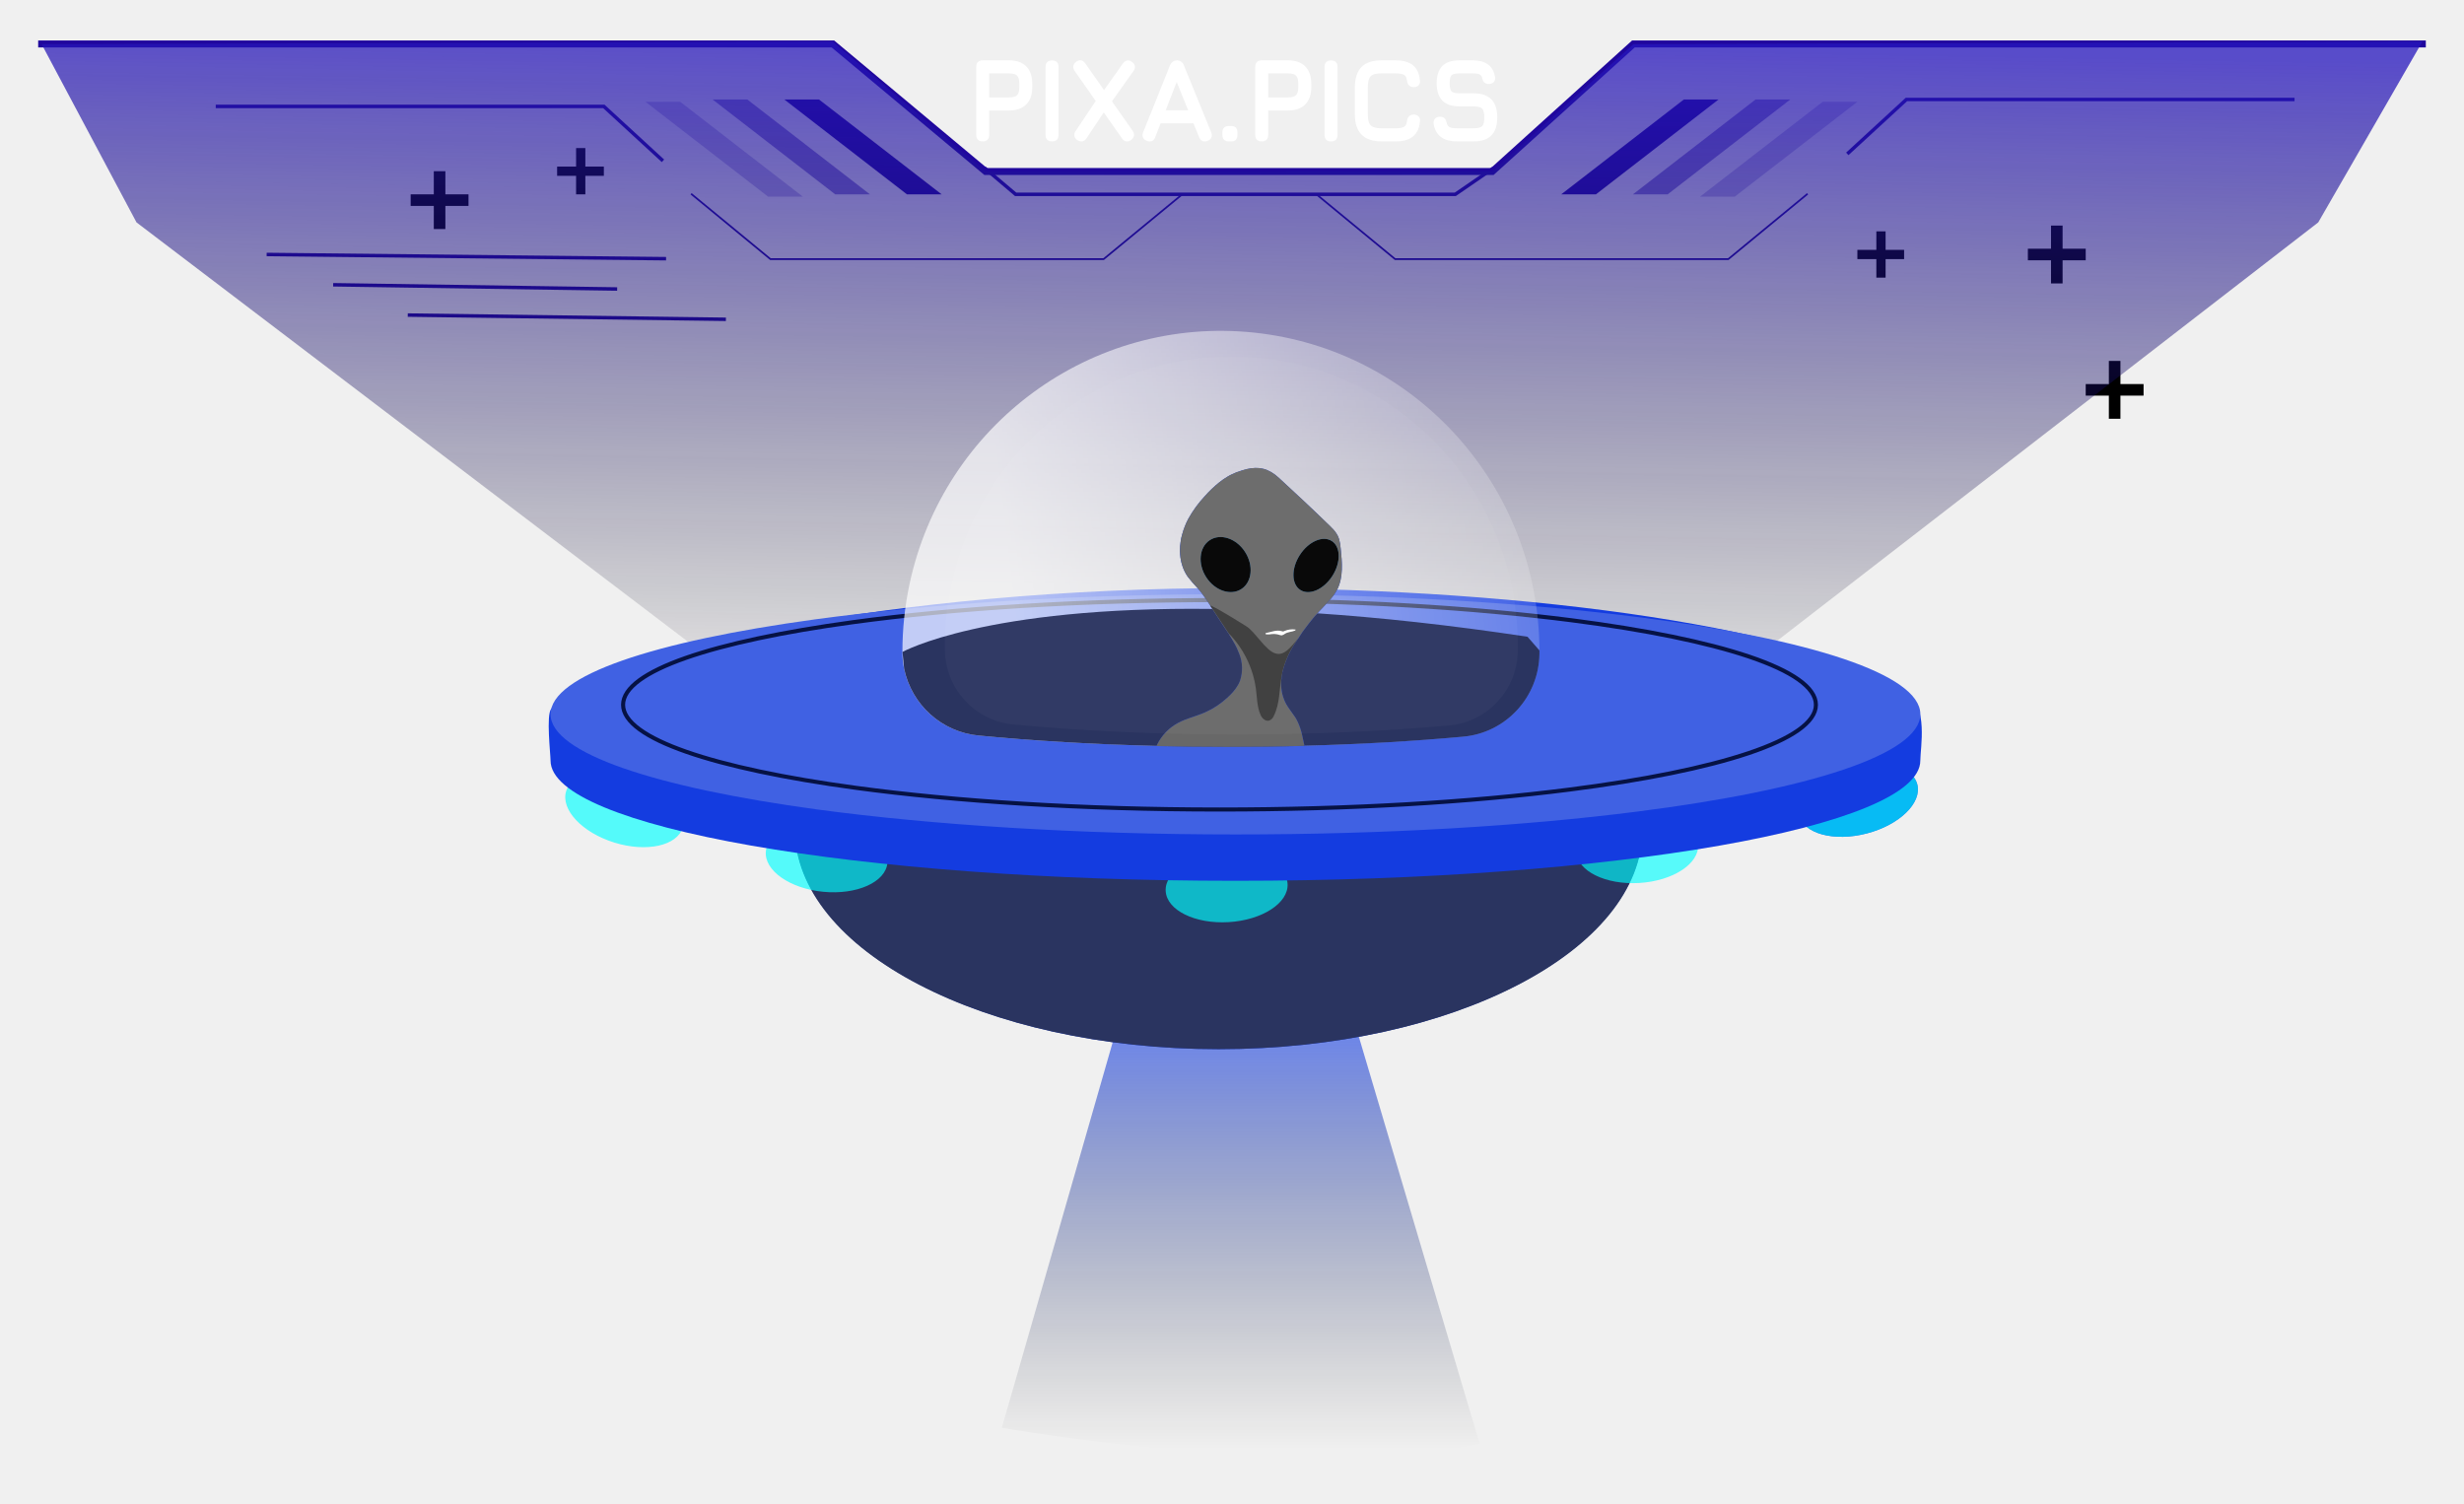
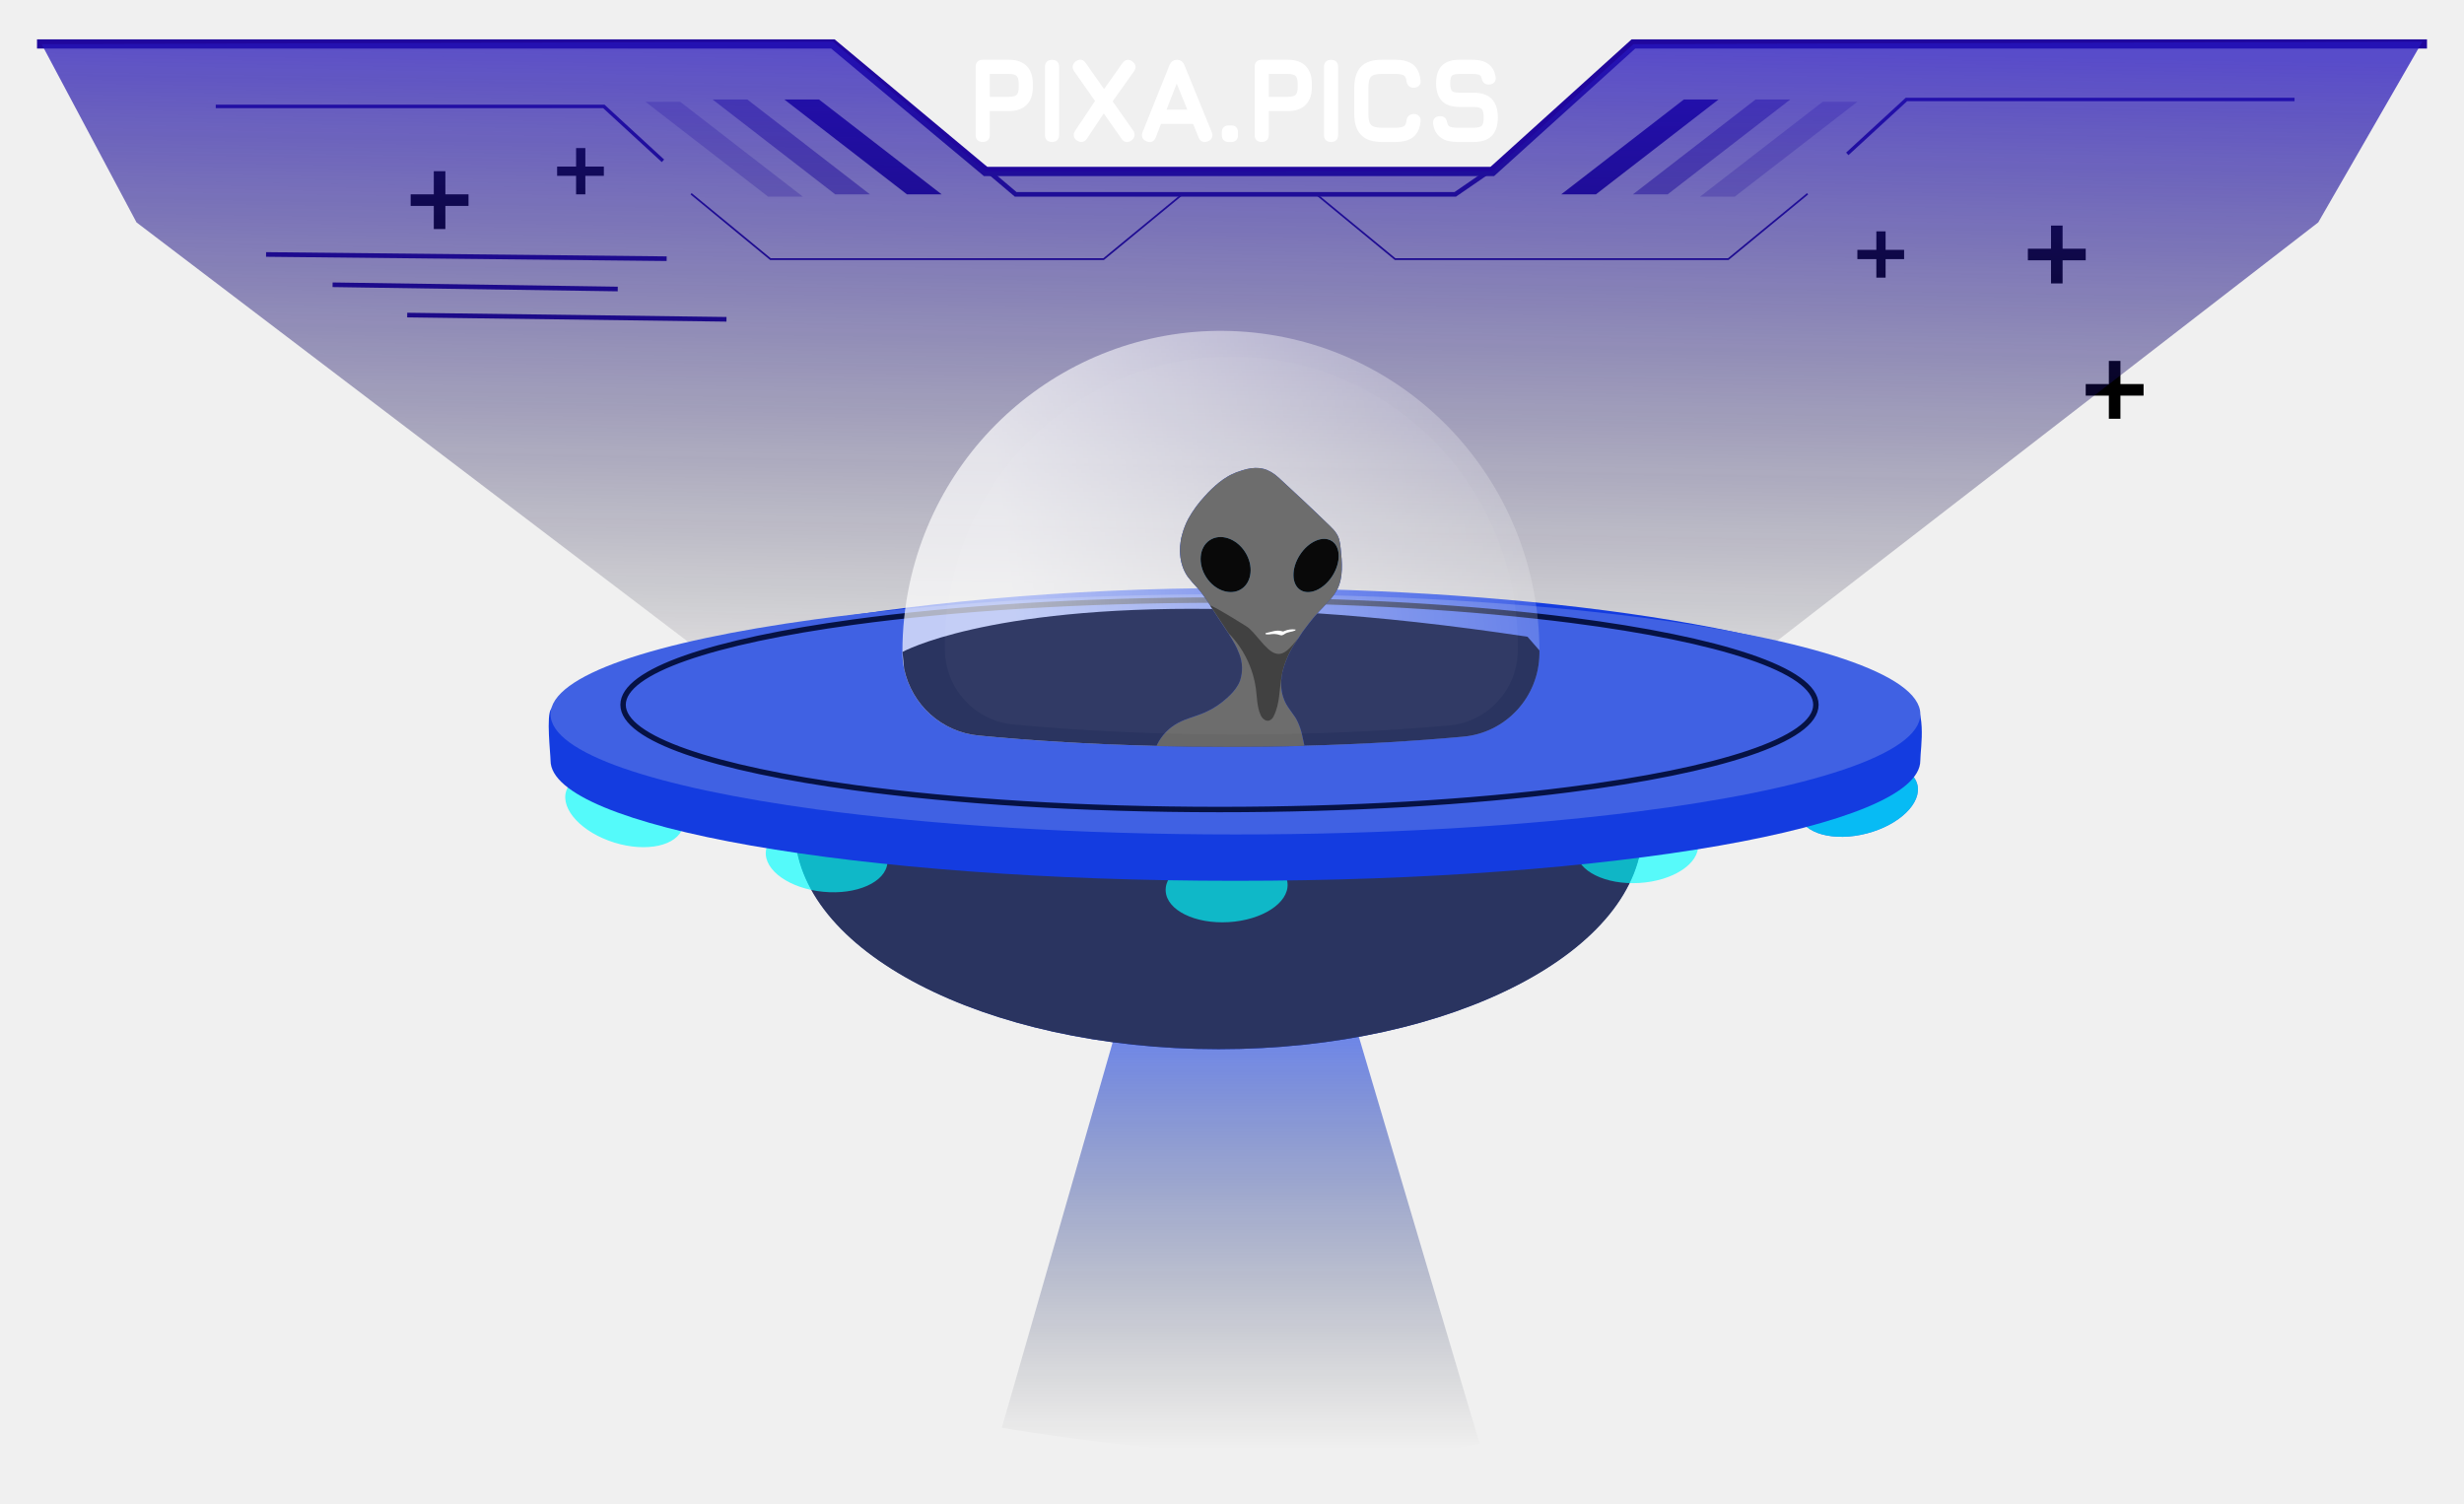
<svg xmlns="http://www.w3.org/2000/svg" xmlns:xlink="http://www.w3.org/1999/xlink" viewBox="0 0 1065 650" width="1420" height="866.667">
  <style>.B{stroke-opacity:100}.C{stroke-miterlimit:3}.D{stroke-width:2}.E{stroke:#20079d}.F{stroke-linecap:square}.G{fill:#143ce0}</style>
  <defs>
    <clipPath id="A">
      <path d="M0 0h1065v650H0z" />
    </clipPath>
    <path id="B" d="M545.34 60.368h0 0q-2.053 0-2.053-2.078h0V28.904h0q0-2.078 2.053-2.078h0 11.438 0q4.473 0 6.856 2.412h0 0q2.383 2.411 2.383 6.938h0v1.484h0q0 4.527-2.383 6.939h0 0q-2.383 2.411-6.856 2.411h0-9.385v11.28h0q0 2.078-2.053 2.078zm2.053-29.387v11.874h9.385 0q2.786 0 3.96-1.188h0 0q1.173-1.187 1.173-4.007h0v-1.484h0q0-2.795-1.173-3.995h0 0q-1.174-1.2-3.96-1.2h0-9.385 0zm27.911 29.387h0 0q-1.051 0-1.552-.507h0 0q-.501-.508-.501-1.571h0V28.953h0q0-1.088.501-1.583h0 0q.501-.495 1.552-.495h0 0q1.075 0 1.564.495h0 0q.489.495.489 1.583h0V58.29h0q0 1.063-.489 1.571h0 0q-.489.507-1.564.507zm27.862 0H597.3h0q-5.597 0-8.273-2.709h0 0q-2.676-2.709-2.676-8.373h0V37.907h0q0-5.714 2.664-8.422h0 0q2.664-2.709 8.236-2.659h0 5.915 0q4.594 0 7.014 1.917h0 0q2.419 1.917 2.81 6.048h0 0q.147 1.039-.391 1.583h0 0q-.537.544-1.564.544h0 0q-1.857 0-2.15-2.078h0 0q-.245-2.275-1.552-3.067h0 0q-1.308-.792-4.167-.792h0-5.915 0q-2.591-.024-4.069.594h0 0q-1.479.618-2.102 2.14h0 0q-.623 1.521-.623 4.192h0v11.379h0q0 2.647.623 4.156h0 0q.623 1.508 2.114 2.139h0 0q1.491.631 4.106.631h0 5.866 0q2.859 0 4.167-.804h0 0q1.307-.804 1.552-3.055h0 0q.293-2.078 2.15-2.078h0 0q1.027 0 1.564.545h0 0q.538.544.391 1.583h0 0q-.391 4.155-2.81 6.06h0 0q-2.42 1.905-7.014 1.905h0 0zm33.702 0h-7.038 0q-4.18 0-6.514-1.707h0 0q-2.334-1.707-2.92-5.269h0 0q-.098-1.088.44-1.632h0 0q.537-.545 1.564-.545h0 0q1.026 0 1.503.495h0 0q.476.495.648 1.534h0 0q.366 1.706 1.576 2.337h0 0q1.21.631 3.703.631h0 7.038 0q3.153 0 4.29-1.15h0 0q1.136-1.15 1.136-4.292h0 0q0-3.191-1.173-4.366h0 0q-1.173-1.175-4.253-1.175h0-6.061 0q-4.619 0-6.855-2.288h0 0q-2.236-2.288-2.236-6.963h0 0q0-4.65 2.211-6.901h0 0q2.212-2.251 6.831-2.251h0 5.817 0q3.886 0 6.098 1.608h0 0q2.212 1.607 2.798 4.922h0 0q.147 1.064-.391 1.62h0 0q-.537.557-1.613.557h0 0q-.977 0-1.466-.52h0 0q-.489-.519-.636-1.508h0 0q-.391-1.46-1.49-1.992h0 0q-1.1-.532-3.3-.532h0-5.817 0q-2.932 0-3.934 1.052h0 0q-1.003 1.051-1.003 3.945h0 0q0 2.919 1.027 4.007h0 0q1.026 1.089 3.959 1.089h0 6.061 0q4.815 0 7.173 2.374h0 0q2.359 2.375 2.359 7.322h0 0q0 4.923-2.346 7.26h0 0q-2.347 2.338-7.186 2.338h0 0zm-212.115 0h0 0q-2.053 0-2.053-2.078h0V28.904h0q0-2.078 2.053-2.078h0 11.438 0q4.472 0 6.855 2.412h0 0q2.383 2.411 2.383 6.938h0v1.484h0q0 4.527-2.383 6.939h0 0q-2.383 2.411-6.855 2.411h0-9.385v11.28h0q0 2.078-2.053 2.078zm2.053-29.387v11.874h9.385 0q2.786 0 3.959-1.188h0 0q1.173-1.187 1.173-4.007h0v-1.484h0q0-2.795-1.173-3.995h0 0q-1.173-1.2-3.959-1.2h0-9.385 0zm27.911 29.387h0 0q-1.051 0-1.552-.507h0 0q-.501-.508-.501-1.571h0V28.953h0q0-1.088.501-1.583h0 0q.501-.495 1.552-.495h0 0q1.075 0 1.564.495h0 0q.488.495.488 1.583h0V58.29h0q0 1.063-.488 1.571h0 0q-.489.507-1.564.507zm11.34-.446h0 0q-1.638-1.137-.489-2.918h0l8.945-13.358-9.434-13.456h0q-1.1-1.633.538-2.919h0 0q1.686-1.163 2.835.544h0l8.749 12.418L486 27.815h0q1.271-1.657 2.835-.445h0 0q1.662 1.237.489 2.869h0l-9.63 13.556 9.239 13.159h0q1.148 1.707-.538 2.968h0 0q-1.686 1.163-2.835-.544h0l-8.505-12.12-8.114 12.17h0q-1.125 1.607-2.884.494zm29.914.248h0 0q-1.955-.767-1.173-2.721h0l11.634-28.991h0q.733-1.632 2.297-1.632h0 .098 0q1.588.074 2.151 1.632h0l11.829 28.991h0q.782 1.954-1.125 2.721h0 0q-1.93.767-2.688-1.138h0l-2.64-6.481h-15.226l-2.517 6.481h0q-.758 1.929-2.64 1.138zm12.611-26.764l-5.841 14.989h11.927l-6.086-14.989h0zm23.658 26.962h-1.173 0q-1.955 0-1.955-1.979h0v-1.237h0q0-1.929 1.955-1.929h0 1.173 0q1.858 0 1.858 1.929h0v1.237h0q0 1.979-1.858 1.979h0 0z" fill="#fff" />
    <path id="C" d="M777.514 352.338c-2.057-8.037 7.741-17.538 21.867-21.203s27.266-.116 29.323 7.921-7.741 17.537-21.867 21.203-27.265.116-29.323-7.921z" />
    <path id="D" d="M521.373 249.525c-3.777-5.823-3.091-13.017 1.53-16.054s11.44-.776 15.216 5.047 3.091 13.017-1.53 16.055-11.439.776-15.216-5.048z" />
    <path id="E" d="M561.997 254.976c-3.858-2.536-3.925-9.322-.148-15.146s9.975-8.492 13.834-5.956 3.924 9.323.148 15.146-9.975 8.493-13.834 5.956z" />
  </defs>
  <g clip-path="url(#A)">
    <clipPath id="F">
      <path d="M0 0h1065v650H0z" />
    </clipPath>
    <g clip-path="url(#F)">
      <use xlink:href="#B" />
      <clipPath id="G">
        <path d="M-2130-1300h4260v2600h-4260v-2600zM547.393 30.981v11.874h9.385 0q2.786 0 3.96-1.188h0 0q1.173-1.187 1.173-4.007h0v-1.484h0q0-2.795-1.173-3.995h0 0q-1.174-1.2-3.96-1.2h0-9.385 0 0zm27.911 29.387h0 0q-1.051 0-1.552-.507h0 0q-.501-.508-.501-1.571h0V28.953h0q0-1.088.501-1.583h0 0q.501-.495 1.552-.495h0 0q1.075 0 1.564.495h0 0q.489.495.489 1.583h0V58.29h0q0 1.063-.489 1.571h0 0q-.489.507-1.564.507h0zm27.862 0H597.3h0q-5.597 0-8.273-2.709h0 0q-2.676-2.709-2.676-8.373h0V37.907h0q0-5.714 2.664-8.422h0 0q2.664-2.709 8.236-2.659h0 5.915 0q4.594 0 7.014 1.917h0 0q2.419 1.917 2.81 6.048h0 0q.147 1.039-.391 1.583h0 0q-.537.544-1.564.544h0 0q-1.857 0-2.15-2.078h0 0q-.245-2.275-1.552-3.067h0 0q-1.308-.792-4.167-.792h0-5.915 0q-2.591-.024-4.069.594h0 0q-1.479.618-2.102 2.14h0 0q-.623 1.521-.623 4.192h0v11.379h0q0 2.647.623 4.156h0 0q.623 1.508 2.114 2.139h0 0q1.491.631 4.106.631h0 5.866 0q2.859 0 4.167-.804h0 0q1.307-.804 1.552-3.055h0 0q.293-2.078 2.15-2.078h0 0q1.027 0 1.564.545h0 0q.538.544.391 1.583h0 0q-.391 4.155-2.81 6.06h0 0q-2.42 1.905-7.014 1.905h0 0 0zm33.702 0h-7.038 0q-4.18 0-6.514-1.707h0 0q-2.334-1.707-2.92-5.269h0 0q-.098-1.088.44-1.632h0 0q.537-.545 1.564-.545h0 0q1.026 0 1.503.495h0 0q.476.495.648 1.534h0 0q.366 1.706 1.576 2.337h0 0q1.21.631 3.703.631h0 7.038 0q3.153 0 4.29-1.15h0 0q1.136-1.15 1.136-4.292h0 0q0-3.191-1.173-4.366h0 0q-1.173-1.175-4.253-1.175h0-6.061 0q-4.619 0-6.855-2.288h0 0q-2.236-2.288-2.236-6.963h0 0q0-4.65 2.211-6.901h0 0q2.212-2.251 6.831-2.251h0 5.817 0q3.886 0 6.098 1.608h0 0q2.212 1.607 2.798 4.922h0 0q.147 1.064-.391 1.62h0 0q-.537.557-1.613.557h0 0q-.977 0-1.466-.52h0 0q-.489-.519-.636-1.508h0 0q-.391-1.46-1.49-1.992h0 0q-1.1-.532-3.3-.532h0-5.817 0q-2.932 0-3.934 1.052h0 0q-1.003 1.051-1.003 3.945h0 0q0 2.919 1.027 4.007h0 0q1.026 1.089 3.959 1.089h0 6.061 0q4.815 0 7.173 2.374h0 0q2.359 2.375 2.359 7.322h0 0q0 4.923-2.346 7.26h0 0q-2.347 2.338-7.186 2.338h0 0 0zM426.806 30.981v11.874h9.385 0q2.786 0 3.959-1.188h0 0q1.173-1.187 1.173-4.007h0v-1.484h0q0-2.795-1.173-3.995h0 0q-1.173-1.2-3.959-1.2h0-9.385 0 0zm27.911 29.387h0 0q-1.051 0-1.552-.507h0 0q-.501-.508-.501-1.571h0V28.953h0q0-1.088.501-1.583h0 0q.501-.495 1.552-.495h0 0q1.075 0 1.564.495h0 0q.488.495.488 1.583h0V58.29h0q0 1.063-.488 1.571h0 0q-.489.507-1.564.507h0zm11.34-.446h0 0q-1.638-1.137-.489-2.918h0l8.945-13.358-9.434-13.456h0q-1.1-1.633.538-2.919h0 0q1.686-1.163 2.835.544h0l8.749 12.418L486 27.815h0q1.271-1.657 2.835-.445h0 0q1.662 1.237.489 2.869h0l-9.63 13.556 9.239 13.159h0q1.148 1.707-.538 2.968h0 0q-1.686 1.163-2.835-.544h0l-8.505-12.12-8.114 12.17h0q-1.125 1.607-2.884.494h0zm42.525-26.516l-5.841 14.989h11.927l-6.086-14.989h0 0zm23.658 26.962h-1.173 0q-1.955 0-1.955-1.979h0v-1.237h0q0-1.929 1.955-1.929h0 1.173 0q1.858 0 1.858 1.929h0v1.237h0q0 1.979-1.858 1.979h0 0 0zm13.1 0h0 0q-2.053 0-2.053-2.078h0V28.904h0q0-2.078 2.053-2.078h0 11.438 0q4.473 0 6.856 2.412h0 0q2.383 2.411 2.383 6.938h0v1.484h0q0 4.527-2.383 6.939h0 0q-2.383 2.411-6.856 2.411h0-9.385v11.28h0q0 2.078-2.053 2.078h0zm-120.587 0h0 0q-2.053 0-2.053-2.078h0V28.904h0q0-2.078 2.053-2.078h0 11.438 0q4.472 0 6.855 2.412h0 0q2.383 2.411 2.383 6.938h0v1.484h0q0 4.527-2.383 6.939h0 0q-2.383 2.411-6.855 2.411h0-9.385v11.28h0q0 2.078-2.053 2.078h0zm71.218-.198h0 0q-1.955-.767-1.173-2.721h0l11.634-28.991h0q.733-1.632 2.297-1.632h0 .098 0q1.588.074 2.151 1.632h0l11.829 28.991h0q.782 1.954-1.125 2.721h0 0q-1.93.767-2.688-1.138h0l-2.64-6.481h-15.226l-2.517 6.481h0q-.758 1.929-2.64 1.138h0z" fill-rule="evenodd" fill="#fff" />
      </clipPath>
      <g clip-path="url(#G)">
        <mask id="H" x="-200%" y="-200%" width="400%" height="400%">
          <path d="M-2130-1300h4260v2600h-4260z" fill="#fff" />
          <path d="M545.34 60.368h0 0q-2.053 0-2.053-2.078h0V28.904h0q0-2.078 2.053-2.078h0 11.438 0q4.473 0 6.856 2.412h0 0q2.383 2.411 2.383 6.938h0v1.484h0q0 4.527-2.383 6.939h0 0q-2.383 2.411-6.856 2.411h0-9.385v11.28h0q0 2.078-2.053 2.078zm2.053-29.387v11.874h9.385 0q2.786 0 3.96-1.188h0 0q1.173-1.187 1.173-4.007h0v-1.484h0q0-2.795-1.173-3.995h0 0q-1.174-1.2-3.96-1.2h0-9.385 0zm27.911 29.387h0 0q-1.051 0-1.552-.507h0 0q-.501-.508-.501-1.571h0V28.953h0q0-1.088.501-1.583h0 0q.501-.495 1.552-.495h0 0q1.075 0 1.564.495h0 0q.489.495.489 1.583h0V58.29h0q0 1.063-.489 1.571h0 0q-.489.507-1.564.507zm27.862 0H597.3h0q-5.597 0-8.273-2.709h0 0q-2.676-2.709-2.676-8.373h0V37.907h0q0-5.714 2.664-8.422h0 0q2.664-2.709 8.236-2.659h0 5.915 0q4.594 0 7.014 1.917h0 0q2.419 1.917 2.81 6.048h0 0q.147 1.039-.391 1.583h0 0q-.537.544-1.564.544h0 0q-1.857 0-2.15-2.078h0 0q-.245-2.275-1.552-3.067h0 0q-1.308-.792-4.167-.792h0-5.915 0q-2.591-.024-4.069.594h0 0q-1.479.618-2.102 2.14h0 0q-.623 1.521-.623 4.192h0v11.379h0q0 2.647.623 4.156h0 0q.623 1.508 2.114 2.139h0 0q1.491.631 4.106.631h0 5.866 0q2.859 0 4.167-.804h0 0q1.307-.804 1.552-3.055h0 0q.293-2.078 2.15-2.078h0 0q1.027 0 1.564.545h0 0q.538.544.391 1.583h0 0q-.391 4.155-2.81 6.06h0 0q-2.42 1.905-7.014 1.905h0 0zm33.702 0h-7.038 0q-4.18 0-6.514-1.707h0 0q-2.334-1.707-2.92-5.269h0 0q-.098-1.088.44-1.632h0 0q.537-.545 1.564-.545h0 0q1.026 0 1.503.495h0 0q.476.495.648 1.534h0 0q.366 1.706 1.576 2.337h0 0q1.21.631 3.703.631h0 7.038 0q3.153 0 4.29-1.15h0 0q1.136-1.15 1.136-4.292h0 0q0-3.191-1.173-4.366h0 0q-1.173-1.175-4.253-1.175h0-6.061 0q-4.619 0-6.855-2.288h0 0q-2.236-2.288-2.236-6.963h0 0q0-4.65 2.211-6.901h0 0q2.212-2.251 6.831-2.251h0 5.817 0q3.886 0 6.098 1.608h0 0q2.212 1.607 2.798 4.922h0 0q.147 1.064-.391 1.62h0 0q-.537.557-1.613.557h0 0q-.977 0-1.466-.52h0 0q-.489-.519-.636-1.508h0 0q-.391-1.46-1.49-1.992h0 0q-1.1-.532-3.3-.532h0-5.817 0q-2.932 0-3.934 1.052h0 0q-1.003 1.051-1.003 3.945h0 0q0 2.919 1.027 4.007h0 0q1.026 1.089 3.959 1.089h0 6.061 0q4.815 0 7.173 2.374h0 0q2.359 2.375 2.359 7.322h0 0q0 4.923-2.346 7.26h0 0q-2.347 2.338-7.186 2.338h0 0zm-212.115 0h0 0q-2.053 0-2.053-2.078h0V28.904h0q0-2.078 2.053-2.078h0 11.438 0q4.472 0 6.855 2.412h0 0q2.383 2.411 2.383 6.938h0v1.484h0q0 4.527-2.383 6.939h0 0q-2.383 2.411-6.855 2.411h0-9.385v11.28h0q0 2.078-2.053 2.078zm2.053-29.387v11.874h9.385 0q2.786 0 3.959-1.188h0 0q1.173-1.187 1.173-4.007h0v-1.484h0q0-2.795-1.173-3.995h0 0q-1.173-1.2-3.959-1.2h0-9.385 0zm27.911 29.387h0 0q-1.051 0-1.552-.507h0 0q-.501-.508-.501-1.571h0V28.953h0q0-1.088.501-1.583h0 0q.501-.495 1.552-.495h0 0q1.075 0 1.564.495h0 0q.488.495.488 1.583h0V58.29h0q0 1.063-.488 1.571h0 0q-.489.507-1.564.507zm11.34-.446h0 0q-1.638-1.137-.489-2.918h0l8.945-13.358-9.434-13.456h0q-1.1-1.633.538-2.919h0 0q1.686-1.163 2.835.544h0l8.749 12.418L486 27.815h0q1.271-1.657 2.835-.445h0 0q1.662 1.237.489 2.869h0l-9.63 13.556 9.239 13.159h0q1.148 1.707-.538 2.968h0 0q-1.686 1.163-2.835-.544h0l-8.505-12.12-8.114 12.17h0q-1.125 1.607-2.884.494zm29.914.248h0 0q-1.955-.767-1.173-2.721h0l11.634-28.991h0q.733-1.632 2.297-1.632h0 .098 0q1.588.074 2.151 1.632h0l11.829 28.991h0q.782 1.954-1.125 2.721h0 0q-1.93.767-2.688-1.138h0l-2.64-6.481h-15.226l-2.517 6.481h0q-.758 1.929-2.64 1.138zm12.611-26.764l-5.841 14.989h11.927l-6.086-14.989h0zm23.658 26.962h-1.173 0q-1.955 0-1.955-1.979h0v-1.237h0q0-1.929 1.955-1.929h0 1.173 0q1.858 0 1.858 1.929h0v1.237h0q0 1.979-1.858 1.979h0 0z" fill="#fff" />
        </mask>
        <use xlink:href="#B" />
-         <path d="M545.34 60.368h0 0q-2.053 0-2.053-2.078h0V28.904h0q0-2.078 2.053-2.078h0 11.438 0q4.473 0 6.856 2.412h0 0q2.383 2.411 2.383 6.938h0v1.484h0q0 4.527-2.383 6.939h0 0q-2.383 2.411-6.856 2.411h0-9.385v11.28h0q0 2.078-2.053 2.078zm2.053-29.387v11.874h9.385 0q2.786 0 3.96-1.188h0 0q1.173-1.187 1.173-4.007h0v-1.484h0q0-2.795-1.173-3.995h0 0q-1.174-1.2-3.96-1.2h0-9.385 0zm27.911 29.387h0 0q-1.051 0-1.552-.507h0 0q-.501-.508-.501-1.571h0V28.953h0q0-1.088.501-1.583h0 0q.501-.495 1.552-.495h0 0q1.075 0 1.564.495h0 0q.489.495.489 1.583h0V58.29h0q0 1.063-.489 1.571h0 0q-.489.507-1.564.507zm27.862 0H597.3h0q-5.597 0-8.273-2.709h0 0q-2.676-2.709-2.676-8.373h0V37.907h0q0-5.714 2.664-8.422h0 0q2.664-2.709 8.236-2.659h0 5.915 0q4.594 0 7.014 1.917h0 0q2.419 1.917 2.81 6.048h0 0q.147 1.039-.391 1.583h0 0q-.537.544-1.564.544h0 0q-1.857 0-2.15-2.078h0 0q-.245-2.275-1.552-3.067h0 0q-1.308-.792-4.167-.792h0-5.915 0q-2.591-.024-4.069.594h0 0q-1.479.618-2.102 2.14h0 0q-.623 1.521-.623 4.192h0v11.379h0q0 2.647.623 4.156h0 0q.623 1.508 2.114 2.139h0 0q1.491.631 4.106.631h0 5.866 0q2.859 0 4.167-.804h0 0q1.307-.804 1.552-3.055h0 0q.293-2.078 2.15-2.078h0 0q1.027 0 1.564.545h0 0q.538.544.391 1.583h0 0q-.391 4.155-2.81 6.06h0 0q-2.42 1.905-7.014 1.905h0 0zm33.702 0h-7.038 0q-4.18 0-6.514-1.707h0 0q-2.334-1.707-2.92-5.269h0 0q-.098-1.088.44-1.632h0 0q.537-.545 1.564-.545h0 0q1.026 0 1.503.495h0 0q.476.495.648 1.534h0 0q.366 1.706 1.576 2.337h0 0q1.21.631 3.703.631h0 7.038 0q3.153 0 4.29-1.15h0 0q1.136-1.15 1.136-4.292h0 0q0-3.191-1.173-4.366h0 0q-1.173-1.175-4.253-1.175h0-6.061 0q-4.619 0-6.855-2.288h0 0q-2.236-2.288-2.236-6.963h0 0q0-4.65 2.211-6.901h0 0q2.212-2.251 6.831-2.251h0 5.817 0q3.886 0 6.098 1.608h0 0q2.212 1.607 2.798 4.922h0 0q.147 1.064-.391 1.62h0 0q-.537.557-1.613.557h0 0q-.977 0-1.466-.52h0 0q-.489-.519-.636-1.508h0 0q-.391-1.46-1.49-1.992h0 0q-1.1-.532-3.3-.532h0-5.817 0q-2.932 0-3.934 1.052h0 0q-1.003 1.051-1.003 3.945h0 0q0 2.919 1.027 4.007h0 0q1.026 1.089 3.959 1.089h0 6.061 0q4.815 0 7.173 2.374h0 0q2.359 2.375 2.359 7.322h0 0q0 4.923-2.346 7.26h0 0q-2.347 2.338-7.186 2.338h0 0zm-212.115 0h0 0q-2.053 0-2.053-2.078h0V28.904h0q0-2.078 2.053-2.078h0 11.438 0q4.472 0 6.855 2.412h0 0q2.383 2.411 2.383 6.938h0v1.484h0q0 4.527-2.383 6.939h0 0q-2.383 2.411-6.855 2.411h0-9.385v11.28h0q0 2.078-2.053 2.078zm2.053-29.387v11.874h9.385 0q2.786 0 3.959-1.188h0 0q1.173-1.187 1.173-4.007h0v-1.484h0q0-2.795-1.173-3.995h0 0q-1.173-1.2-3.959-1.2h0-9.385 0zm27.911 29.387h0 0q-1.051 0-1.552-.507h0 0q-.501-.508-.501-1.571h0V28.953h0q0-1.088.501-1.583h0 0q.501-.495 1.552-.495h0 0q1.075 0 1.564.495h0 0q.488.495.488 1.583h0V58.29h0q0 1.063-.488 1.571h0 0q-.489.507-1.564.507zm11.34-.446h0 0q-1.638-1.137-.489-2.918h0l8.945-13.358-9.434-13.456h0q-1.1-1.633.538-2.919h0 0q1.686-1.163 2.835.544h0l8.749 12.418L486 27.815h0q1.271-1.657 2.835-.445h0 0q1.662 1.237.489 2.869h0l-9.63 13.556 9.239 13.159h0q1.148 1.707-.538 2.968h0 0q-1.686 1.163-2.835-.544h0l-8.505-12.12-8.114 12.17h0q-1.125 1.607-2.884.494zm29.914.248h0 0q-1.955-.767-1.173-2.721h0l11.634-28.991h0q.733-1.632 2.297-1.632h0 .098 0q1.588.074 2.151 1.632h0l11.829 28.991h0q.782 1.954-1.125 2.721h0 0q-1.93.767-2.688-1.138h0l-2.64-6.481h-15.226l-2.517 6.481h0q-.758 1.929-2.64 1.138zm12.611-26.764l-5.841 14.989h11.927l-6.086-14.989h0zm23.658 26.962h-1.173 0q-1.955 0-1.955-1.979h0v-1.237h0q0-1.929 1.955-1.929h0 1.173 0q1.858 0 1.858 1.929h0v1.237h0q0 1.979-1.858 1.979h0 0z" mask="url(#H)" vector-effect="non-scaling-stroke" stroke="#fff" fill="#fff" class="B C D" />
+         <path d="M545.34 60.368h0 0q-2.053 0-2.053-2.078h0V28.904h0q0-2.078 2.053-2.078h0 11.438 0q4.473 0 6.856 2.412h0 0q2.383 2.411 2.383 6.938h0v1.484h0q0 4.527-2.383 6.939h0 0q-2.383 2.411-6.856 2.411h0-9.385v11.28h0q0 2.078-2.053 2.078zm2.053-29.387v11.874h9.385 0q2.786 0 3.96-1.188h0 0q1.173-1.187 1.173-4.007h0v-1.484h0q0-2.795-1.173-3.995h0 0q-1.174-1.2-3.96-1.2h0-9.385 0zm27.911 29.387h0 0q-1.051 0-1.552-.507h0 0q-.501-.508-.501-1.571h0V28.953h0q0-1.088.501-1.583h0 0q.501-.495 1.552-.495h0 0q1.075 0 1.564.495h0 0q.489.495.489 1.583h0V58.29h0q0 1.063-.489 1.571h0 0q-.489.507-1.564.507zm27.862 0H597.3h0q-5.597 0-8.273-2.709h0 0q-2.676-2.709-2.676-8.373h0V37.907h0q0-5.714 2.664-8.422h0 0q2.664-2.709 8.236-2.659h0 5.915 0q4.594 0 7.014 1.917h0 0q2.419 1.917 2.81 6.048h0 0q.147 1.039-.391 1.583h0 0q-.537.544-1.564.544h0 0q-1.857 0-2.15-2.078h0 0q-.245-2.275-1.552-3.067h0 0q-1.308-.792-4.167-.792h0-5.915 0q-2.591-.024-4.069.594h0 0q-1.479.618-2.102 2.14h0 0q-.623 1.521-.623 4.192h0v11.379h0q0 2.647.623 4.156h0 0q.623 1.508 2.114 2.139h0 0q1.491.631 4.106.631h0 5.866 0q2.859 0 4.167-.804h0 0q1.307-.804 1.552-3.055h0 0q.293-2.078 2.15-2.078h0 0q1.027 0 1.564.545h0 0q.538.544.391 1.583h0 0q-.391 4.155-2.81 6.06h0 0q-2.42 1.905-7.014 1.905h0 0zm33.702 0h-7.038 0q-4.18 0-6.514-1.707h0 0q-2.334-1.707-2.92-5.269h0 0q-.098-1.088.44-1.632h0 0q.537-.545 1.564-.545h0 0q1.026 0 1.503.495h0 0q.476.495.648 1.534h0 0q.366 1.706 1.576 2.337h0 0q1.21.631 3.703.631h0 7.038 0q3.153 0 4.29-1.15h0 0q1.136-1.15 1.136-4.292h0 0q0-3.191-1.173-4.366h0 0q-1.173-1.175-4.253-1.175h0-6.061 0q-4.619 0-6.855-2.288h0 0q-2.236-2.288-2.236-6.963h0 0q0-4.65 2.211-6.901h0 0q2.212-2.251 6.831-2.251h0 5.817 0q3.886 0 6.098 1.608h0 0q2.212 1.607 2.798 4.922h0 0q.147 1.064-.391 1.62h0 0q-.537.557-1.613.557h0 0q-.977 0-1.466-.52h0 0q-.489-.519-.636-1.508h0 0q-.391-1.46-1.49-1.992h0 0q-1.1-.532-3.3-.532h0-5.817 0q-2.932 0-3.934 1.052h0 0q-1.003 1.051-1.003 3.945h0 0q0 2.919 1.027 4.007h0 0q1.026 1.089 3.959 1.089h0 6.061 0q4.815 0 7.173 2.374h0 0q2.359 2.375 2.359 7.322h0 0q0 4.923-2.346 7.26h0 0q-2.347 2.338-7.186 2.338h0 0zm-212.115 0h0 0q-2.053 0-2.053-2.078h0V28.904h0q0-2.078 2.053-2.078h0 11.438 0q4.472 0 6.855 2.412h0 0q2.383 2.411 2.383 6.938h0v1.484h0q0 4.527-2.383 6.939h0 0q-2.383 2.411-6.855 2.411h0-9.385v11.28h0q0 2.078-2.053 2.078zm2.053-29.387v11.874h9.385 0q2.786 0 3.959-1.188h0 0q1.173-1.187 1.173-4.007h0v-1.484h0q0-2.795-1.173-3.995h0 0q-1.173-1.2-3.959-1.2h0-9.385 0zm27.911 29.387h0 0q-1.051 0-1.552-.507h0 0q-.501-.508-.501-1.571h0V28.953h0q0-1.088.501-1.583h0 0q.501-.495 1.552-.495h0 0q1.075 0 1.564.495h0 0q.488.495.488 1.583h0V58.29h0q0 1.063-.488 1.571h0 0q-.489.507-1.564.507zm11.34-.446h0 0q-1.638-1.137-.489-2.918h0l8.945-13.358-9.434-13.456h0q-1.1-1.633.538-2.919h0 0q1.686-1.163 2.835.544h0l8.749 12.418L486 27.815h0q1.271-1.657 2.835-.445h0 0q1.662 1.237.489 2.869h0l-9.63 13.556 9.239 13.159h0q1.148 1.707-.538 2.968h0 0q-1.686 1.163-2.835-.544h0l-8.505-12.12-8.114 12.17h0q-1.125 1.607-2.884.494zm29.914.248h0 0q-1.955-.767-1.173-2.721h0l11.634-28.991h0q.733-1.632 2.297-1.632h0 .098 0q1.588.074 2.151 1.632h0l11.829 28.991h0q.782 1.954-1.125 2.721h0 0q-1.93.767-2.688-1.138h0l-2.64-6.481h-15.226l-2.517 6.481h0q-.758 1.929-2.64 1.138zm12.611-26.764l-5.841 14.989h11.927l-6.086-14.989h0zm23.658 26.962h-1.173 0q-1.955 0-1.955-1.979h0v-1.237h0q0-1.929 1.955-1.929h0 1.173 0q1.858 0 1.858 1.929h0v1.237h0q0 1.979-1.858 1.979h0 0z" mask="url(#H)" stroke="#fff" fill="#fff" class="B C D" />
      </g>
      <g class="C D E F">
-         <path vector-effect="non-scaling-stroke" stroke-opacity="25" d="M177 136.194L313 138" />
-         <path vector-effect="non-scaling-stroke" stroke-opacity="50" d="M144.751 123.097L266 124.903" />
-         <path vector-effect="non-scaling-stroke" stroke-opacity="75" d="M116 110l171.143 1.806" />
+         <path stroke-opacity="25" d="M177 136.194L313 138" />
+         <path stroke-opacity="50" d="M144.751 123.097L266 124.903" />
+         <path stroke-opacity="75" d="M116 110l171.143 1.806" />
      </g>
      <g fill="none" class="B C E F">
        <path d="M781 84l-34 28H603l-34-28m-270 0l34 28h144l34-28" vector-effect="non-scaling-stroke" />
        <g class="D">
          <path d="M799 66l25-23h167M286 69l-25-23H94" vector-effect="non-scaling-stroke" />
        </g>
      </g>
      <path d="M249 64v8h-8.2v4h8.2v8h4v-8h8v-4h-8v-8h-4 0zm562 36v8h-8.2v4h8.2v8h4v-8h8v-4h-8v-8h-4 0zm100.5 56v10h-10v5h10v10h5v-10h10v-5h-10v-10h-5 0zm-724-82v10h-10v5h10v10h5V89h10v-5h-10V74h-5 0zm699 23.5v10h-10v5h10v10h5v-10h10v-5h-10v-10h-5 0z" />
      <g fill="#20079d">
        <path d="M773.8 43l-53 41h-15l53-41h15 0z" fill-opacity=".5" />
        <path d="M742.8 43l-53 41h-15l53-41h15 0z" />
        <path d="M802.8 44l-53 41h-15l53-41h15 0z" fill-opacity=".25" />
        <path d="M308 43l53 41h15l-53-41h-15 0z" fill-opacity=".5" />
        <path d="M339 43l53 41h15l-53-41h-15 0z" />
        <path d="M279 44l53 41h15l-53-41h-15 0z" fill-opacity=".25" />
      </g>
      <g fill="none" class="C E F B">
-         <path d="M18 19h342l66 55.118h219L706 19h341" vector-effect="non-scaling-stroke" stroke-width="4" />
-         <path d="M426 73l13 11h190l16-11" vector-effect="non-scaling-stroke" class="D" />
+         <path d="M18 19h342l66 55.118h219L706 19h341" stroke-width="4" />
+         <path d="M426 73l13 11h190l16-11" class="D" />
      </g>
      <linearGradient id="I" x1="532.5" y1="18" x2="527.273" y2="322.727" gradientUnits="userSpaceOnUse">
        <stop offset="0%" stop-opacity=".75" stop-color="#2615bd" />
        <stop offset="100%" stop-opacity="0" stop-color="#000" />
      </linearGradient>
      <path d="M59 96.125L18 19.1 360 18l66 56.118h219L706 19.1l341-1.1-45 78.125L706 325H360L59 96.125z" fill="url(#I)" />
      <use xlink:href="#C" class="G" />
      <use xlink:href="#C" fill="#0ff" fill-opacity=".65" />
      <linearGradient id="J" x1="536.277" y1="423.013" x2="536.277" y2="629.802" gradientUnits="userSpaceOnUse">
        <stop offset="0%" stop-opacity=".62" stop-color="#03f" />
        <stop offset="98.333%" stop-opacity="0" stop-color="#000" />
      </linearGradient>
      <path d="M483.504 441.553l-50.486 175.582s130.796 23.091 206.518 6.92l-59.66-201.042-96.372 18.54h0z" fill="url(#J)" />
-       <ellipse vector-effect="non-scaling-stroke" cx="526.751" cy="357.808" rx="183.217" ry="95.678" class="G" />
-       <ellipse vector-effect="non-scaling-stroke" cx="526.751" cy="358.319" rx="183.217" ry="95.168" fill="#2a3460" />
+       <ellipse cx="526.751" cy="357.808" rx="183.217" ry="95.678" class="G" />
+       <ellipse cx="526.751" cy="358.319" rx="183.217" ry="95.168" fill="#2a3460" />
      <g fill="#0ff">
        <path d="M681.294 368.238c-.488-8.271 10.918-15.691 25.456-16.561s26.736 5.14 27.224 13.41-10.918 15.692-25.455 16.562-26.737-5.14-27.225-13.411z" fill-opacity=".64" />
        <path d="M503.839 385.165c-.488-8.271 10.918-15.692 25.455-16.561s26.737 5.139 27.225 13.41-10.918 15.692-25.456 16.561-26.736-5.139-27.224-13.41zm-147.954.296c-14.498-1.382-25.639-9.201-24.863-17.45s13.177-13.823 27.675-12.441 25.639 9.202 24.863 17.45-13.176 13.823-27.675 12.441zm-90.372-21.277c-13.916-4.324-23.243-14.261-20.816-22.178s15.695-10.835 29.61-6.512 23.243 14.261 20.816 22.178-15.694 10.835-29.61 6.512z" fill-opacity=".65" />
      </g>
      <path d="M830.006 328.744c0 28.703-132.528 51.97-296.029 51.97s-296.016-23.267-296.016-51.97c0-2.725-1.962-19.753.284-22.341 21.65-24.943 147.155-52.229 295.312-52.229 131.255 0 251.542 18.265 290.443 44.777 9.557 6.514 6.006 24.129 6.006 29.793h0 0z" class="G" />
      <linearGradient id="K" x1="237" y1="328.737" x2="830.199" y2="328.737" gradientUnits="userSpaceOnUse">
        <stop offset="100%" stop-opacity="0" stop-color="#010101" />
        <stop offset="100%" stop-opacity=".002" stop-color="#010101" />
      </linearGradient>
      <path d="M830.006 328.744c0 28.703-132.528 51.97-296.029 51.97s-296.016-23.267-296.016-51.97c0-2.193-1.881-18.867-.379-20.993 18.132-25.651 145.383-30.991 296.341-30.991 148.847 0 273.973 4.25 294.879 29.357 2.111 2.465 1.204 20.052 1.204 22.627h0 0z" fill="url(#K)" />
      <path d="M830.02 308.705c0 17.314-48.254 32.694-122.42 42.094-48.714 6.226-108.753 9.876-173.637 9.876-68.009 0-130.687-4.086-180.687-10.789-70.134-9.536-115.315-24.398-115.315-41.181s44.694-31.455 114.287-40.991c50.162-6.811 113.246-10.898 181.783-10.898 65.371 0 125.762 3.733 174.746 10.013 73.477 9.386 121.243 24.643 121.243 41.876h0 0z" fill="#4061e3" />
-       <path d="M784.879 304.632c0 15.08-42.016 28.444-106.602 36.658-42.475 5.449-94.721 8.61-151.201 8.61-59.228 0-113.801-3.501-157.332-9.4-61.081-8.282-100.431-21.251-100.431-35.868s38.93-27.436 99.471-35.719c43.679-5.966 98.604-9.536 158.319-9.536 56.913 0 109.511 3.256 152.162 8.719 64.045 8.255 105.614 21.537 105.614 36.536h0 0z" fill="none" vector-effect="non-scaling-stroke" stroke-width="2.342" stroke="#061244" stroke-miterlimit="10" class="B" />
+       <path d="M784.879 304.632c0 15.08-42.016 28.444-106.602 36.658-42.475 5.449-94.721 8.61-151.201 8.61-59.228 0-113.801-3.501-157.332-9.4-61.081-8.282-100.431-21.251-100.431-35.868s38.93-27.436 99.471-35.719c43.679-5.966 98.604-9.536 158.319-9.536 56.913 0 109.511 3.256 152.162 8.719 64.045 8.255 105.614 21.537 105.614 36.536h0 0z" fill="none" stroke-width="2.342" stroke="#061244" stroke-miterlimit="10" class="B" />
      <linearGradient id="L" x1="735.218" y1="185.624" x2="427.173" y2="221.673" gradientUnits="userSpaceOnUse">
        <stop offset="0%" stop-opacity="0" stop-color="#fff" />
        <stop offset="98.333%" stop-opacity=".68" stop-color="#fff" />
      </linearGradient>
      <path d="M665.382 281.133v1.471c-.236 18.761-14.593 34.271-33.166 35.828-30.568 2.724-65.195 4.345-101.92 4.345-38.876 0-75.425-1.771-107.251-4.849-15.927-1.447-29.044-13.203-32.313-28.962-.455-2.242-.686-4.524-.69-6.812v-.326c-.004-9.817 1.017-19.606 3.044-29.207 14.714-69.266 78.938-116.216 148.916-108.864s123.188 66.64 123.38 137.471v-.095h0z" fill="url(#L)" />
      <path d="M665.382 281.133v1.471c-.236 18.761-14.593 34.27-33.166 35.828-21.069 1.92-44.086 3.269-68.375 3.896h0c-10.92.327-22.097.449-33.504.449a1228.88 1228.88 0 0 1-30.392-.368c-27.55-.667-53.463-2.22-76.859-4.481-15.927-1.447-29.044-13.203-32.314-28.962l-.69-7.179s35.494-19.808 133.963-18.582h2.124a773.03 773.03 0 0 1 43.301 1.894c26.657 1.798 56.833 4.999 90.756 10.122l5.156 5.912h0z" fill="#2a3460" />
      <path d="M578.022 254.718c-1.678 3.324-4.452 5.899-6.969 8.61a19.71 19.71 0 0 0-1.597 1.771c-1.353 1.362-2.516 2.82-3.667 4.305a21.62 21.62 0 0 0-1.461 1.92c-.528.613-.974 1.281-1.434 1.935l-1.786 2.724-.244.327c-.284.368-.528.777-.771 1.145-2.671 3.962-4.631 8.365-5.792 13.009-.178.782-.313 1.574-.406 2.371v.286a15.3 15.3 0 0 0-.162 2.343 18.15 18.15 0 0 0 2.192 8.868c.584 1.004 1.225 1.973 1.921 2.902l2.003 2.874a23.5 23.5 0 0 1 2.111 4.55 30.31 30.31 0 0 1 .893 3.242c.374 1.484.704 2.978.988 4.482a2.05 2.05 0 0 0 .081.491h0c0-.164 0-.327-.081-.491-10.92.327-22.097.45-33.504.45-10.311 0-20.46-.123-30.392-.368.059-.23.14-.454.243-.668 2.001-4.042 5.223-7.342 9.202-9.427 3.261-1.73 6.887-2.588 10.311-3.977.769-.284 1.519-.616 2.246-.995a43.17 43.17 0 0 0 4.236-2.411h0c1.516-1.032 2.959-2.17 4.316-3.406.475-.401.926-.828 1.353-1.28l1.259-1.362a20.5 20.5 0 0 0 2.124-3.038c.298-.539.556-1.099.771-1.676a16.85 16.85 0 0 0-.324-11.62c-.286-.775-.602-1.539-.947-2.289a35.05 35.05 0 0 0-1.137-2.22c-.406-.736-.812-1.471-1.259-2.166s-.852-1.362-1.272-2.057h0c-.365-.531-.73-1.104-1.055-1.594l-5.873-8.909c-.284-.45-.568-.858-.893-1.362 0-.082-.122-.164-.122-.246l-2.814-4.155c-.947-1.362-1.746-2.329-2.706-3.446-1.505-1.559-2.924-3.201-4.249-4.918a17.6 17.6 0 0 1-2.071-3.978 20.66 20.66 0 0 1-.676-2.207 22.44 22.44 0 0 1-.541-6.988 48.66 48.66 0 0 1 .487-3.487c.162-.572.284-1.145.446-1.717.651-2.337 1.55-4.598 2.679-6.743a49.66 49.66 0 0 1 7.091-9.686c1.908-2.177 4.004-4.178 6.265-5.98 1.136-.907 2.334-1.731 3.586-2.466.62-.378 1.262-.719 1.921-1.021l1.949-.831a38.63 38.63 0 0 1 4.411-1.363c5.129-1.185 9.364-.408 13.978 3.896l10.826 10.054c3.653 3.365 7.131 6.811 10.635 10.176a15.15 15.15 0 0 1 1.137 1.144 12.83 12.83 0 0 1 2.896 3.896 7.19 7.19 0 0 1 .446 1.24 21.33 21.33 0 0 1 .65 3.937c.622 5.899 1.191 12.22-1.448 17.6h0 0z" class="G" />
      <path d="M578.022 254.718c-1.678 3.324-4.452 5.899-6.969 8.61a19.71 19.71 0 0 0-1.597 1.771c-1.353 1.362-2.516 2.82-3.667 4.305l-1.461 1.92-1.434 1.935-1.786 2.724-.244.327c-.284.368-.528.777-.771 1.145-2.671 3.962-4.631 8.365-5.792 13.009l-.325 1.594v.177a3.17 3.17 0 0 0-.081.613v.286a15.31 15.31 0 0 0-.162 2.343 18.15 18.15 0 0 0 2.192 8.869 29.84 29.84 0 0 0 1.921 2.901l2.044 2.875c.85 1.437 1.544 2.963 2.07 4.55.357 1.063.656 2.145.893 3.242l.947 4.482c-10.92.327-22.097.449-33.504.449a1228.88 1228.88 0 0 1-30.392-.368 3.6 3.6 0 0 1 .244-.667 21.31 21.31 0 0 1 9.201-9.427c3.261-1.73 6.888-2.588 10.311-3.978a19.47 19.47 0 0 0 2.247-.994c1.468-.699 2.883-1.505 4.235-2.411h0c1.526-1.019 2.969-2.158 4.317-3.406a16.7 16.7 0 0 0 1.353-1.281l1.258-1.362a17.9 17.9 0 0 0 2.125-3.038 12.5 12.5 0 0 0 .771-1.675c1.274-3.788 1.159-7.91-.325-11.62a30.86 30.86 0 0 0-.947-2.289c-.338-.736-.731-1.526-1.137-2.22s-.812-1.472-1.258-2.166-.853-1.363-1.272-2.057h0c-.365-.532-.731-1.104-1.056-1.594l-5.872-8.91c-.284-.449-.569-.858-.853-1.362 0-.082-.122-.163-.122-.245l-2.814-4.155c-.947-1.362-1.746-2.329-2.706-3.446-1.505-1.56-2.924-3.202-4.249-4.918a17.6 17.6 0 0 1-2.071-3.978 22.31 22.31 0 0 1-1.217-9.195c.121-1.185.284-2.33.487-3.488.162-.572.284-1.144.446-1.716a29.76 29.76 0 0 1 2.679-6.757 49.66 49.66 0 0 1 7.091-9.686c1.908-2.177 4.004-4.178 6.265-5.98 1.136-.907 2.334-1.731 3.586-2.466.62-.378 1.262-.719 1.921-1.021.65-.327 1.354-.613 1.949-.872.352-.123.649-.177.988-.3a34.39 34.39 0 0 1 3.423-1.049c5.129-1.185 9.364-.409 13.978 3.896l10.826 10.054c3.653 3.364 7.09 6.811 10.635 10.135h0a10.07 10.07 0 0 1 1.137 1.144 12.82 12.82 0 0 1 2.896 3.896 7.19 7.19 0 0 1 .446 1.24 21.33 21.33 0 0 1 .65 3.937c.622 5.967 1.191 12.288-1.448 17.668h0 0z" fill="#686868" />
      <g fill="#6abcff">
        <use xlink:href="#D" />
        <use xlink:href="#E" />
      </g>
      <linearGradient id="M" x1="521.372" y1="249.525" x2="533.584" y2="233.053" gradientUnits="userSpaceOnUse">
        <stop offset="100%" stop-color="#010101" />
        <stop offset="100%" stop-opacity=".92" stop-color="#010101" />
      </linearGradient>
      <use xlink:href="#D" fill="url(#M)" />
      <linearGradient id="N" x1=".15" y1=".958" x2=".679" y2="-.043" gradientTransform="matrix(19.561,0,0,23.02,559.059,232.915)" gradientUnits="userSpaceOnUse">
        <stop offset="100%" stop-color="#010101" />
        <stop offset="100%" stop-opacity=".896" stop-color="#010101" />
      </linearGradient>
      <use xlink:href="#E" fill="url(#N)" />
      <path d="M561.094 275.888l-.988 1.499c-2.676 3.958-4.645 8.356-5.818 12.996l-.298 1.621c.013.044.013.091 0 .136-1.11 5.803-.731 12.001-3.478 17.41a3.37 3.37 0 0 1-1.948 1.907c-1.732.477-3.221-1.172-3.803-2.643-1.488-3.583-1.434-7.492-1.948-11.293-1.298-9.013-5.434-17.369-11.8-23.84l-1.055-1.621-6.766-10.203c-.054-.074-.104-.152-.149-.232 4.709 2.084 13.857 8.024 15.426 8.937 3.911 2.179 8.566 10.898 13.072 11.933 3.315.817 5.818-1.948 9.553-6.607h0 0z" fill="#3b3b3b" />
      <path d="M553.99 272.809c.219.088.454.13.69.123a1.83 1.83 0 0 0 .568-.232 8.53 8.53 0 0 1 4.466-.613.33.33 0 0 1 .243 0c.149.164-.081.409-.284.491-1.353.572-2.99.531-4.276 1.362a3.89 3.89 0 0 1-1.353.681c-.4.004-.796-.075-1.164-.231-.985-.3-2.018-.411-3.044-.327-.812.147-1.64.193-2.463.136-.189 0-.433-.164-.419-.354s.243-.259.433-.286c2.205-.395 4.316-1.444 6.603-.75h0 0z" fill="#fff" />
      <g opacity=".23">
        <g opacity=".23">
          <linearGradient id="O" x1="408.377" y1="235.761" x2="652.135" y2="216.691" gradientUnits="userSpaceOnUse">
            <stop offset="100%" stop-opacity=".62" stop-color="#fffdfd" />
            <stop offset="100%" stop-opacity=".995" stop-color="#fff" />
          </linearGradient>
          <path d="M656.045 280.52v.817c-.24 16.864-13.143 30.798-29.837 32.218-27.483 2.479-58.646 3.882-91.663 3.882-34.952 0-67.834-1.566-96.466-4.318-16.641-1.481-29.469-15.401-29.689-32.218v-.313c-.66-44.971 22.793-86.814 61.373-109.494a123.11 123.11 0 0 1 124.882 0c38.58 22.68 62.033 64.523 61.373 109.494l.027-.068h0z" fill="url(#O)" />
        </g>
      </g>
    </g>
  </g>
</svg>
